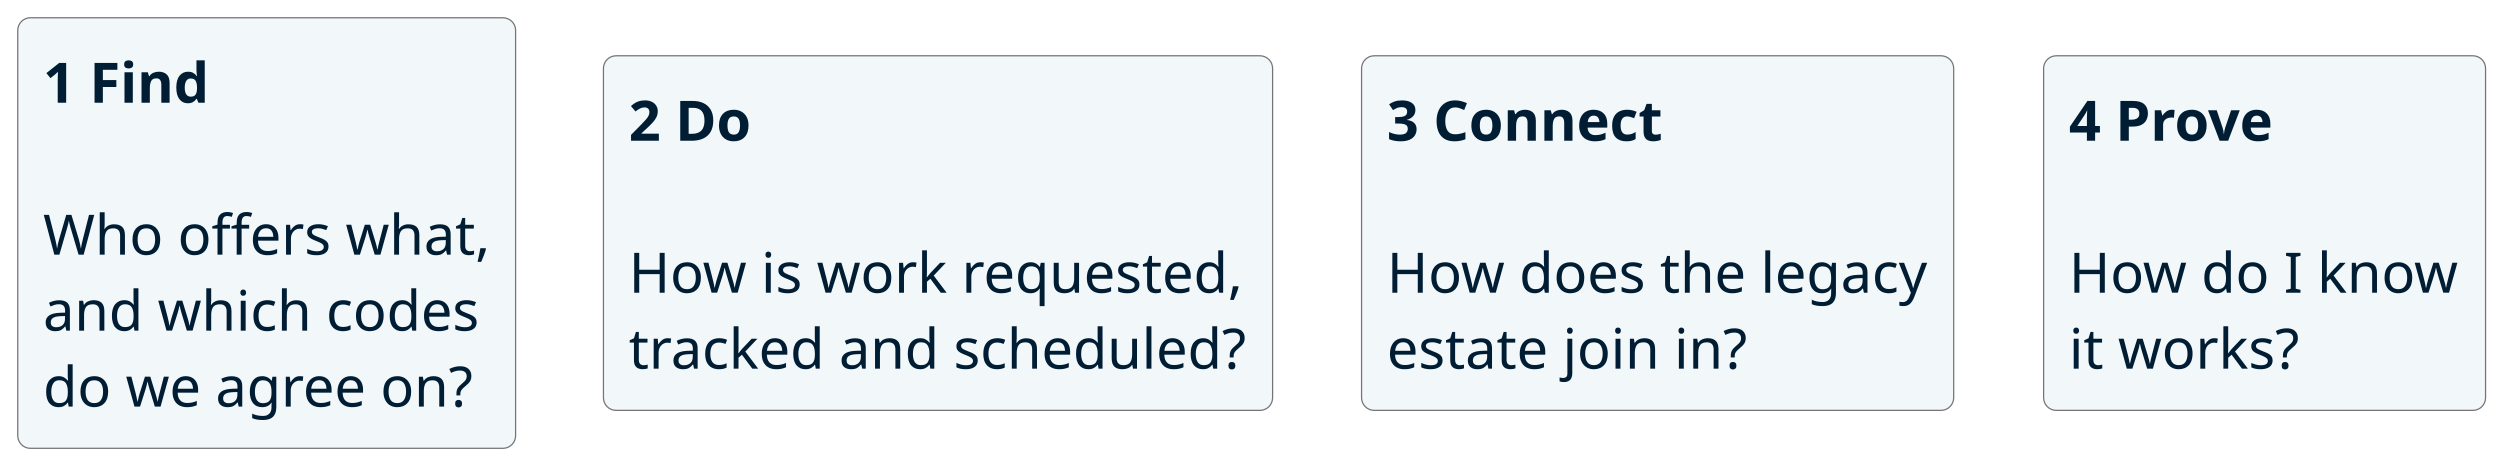
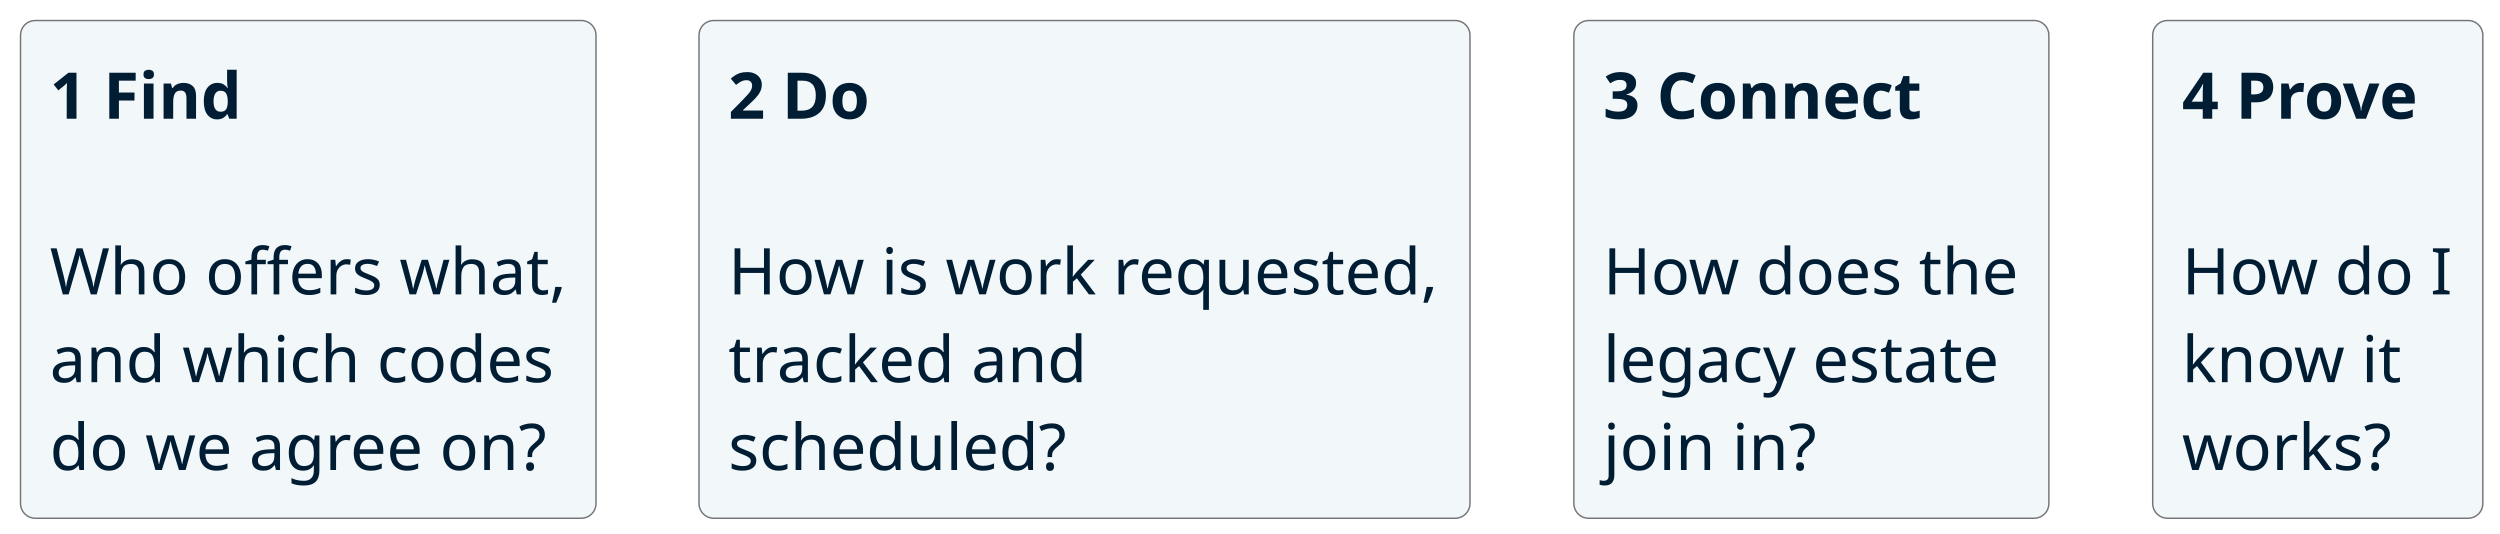
- <svg xmlns="http://www.w3.org/2000/svg" contentStyleType="text/css" data-diagram-type="DESCRIPTION" height="182px" preserveAspectRatio="none" style="width:986px;height:182px;" version="1.1" viewBox="0 0 986 182" width="986px" zoomAndPan="magnify">
+ <svg xmlns="http://www.w3.org/2000/svg" contentStyleType="text/css" data-diagram-type="DESCRIPTION" preserveAspectRatio="xMidYMid meet" version="1.1" viewBox="0 0 853 182" zoomAndPan="magnify">
  <defs />
  <g>
    <g class="entity" data-qualified-name="F" data-source-line="10" id="ent0002">
      <rect fill="#F2F7F9" height="169.821" rx="5" ry="5" style="stroke:#757579;stroke-width:0.5;" width="196.353" x="7" y="7" />
-       <text fill="#001D34" font-family="Calibri" font-size="22" font-weight="bold" lengthAdjust="spacing" textLength="71.192" x="17" y="40.518">1  Find</text>
-       <text fill="#001D34" font-family="Calibri" font-size="22" lengthAdjust="spacing" textLength="5.72" x="17" y="70.482"> </text>
-       <text fill="#001D34" font-family="Calibri" font-size="22" lengthAdjust="spacing" textLength="176.353" x="17" y="100.446">Who offers what,</text>
-       <text fill="#001D34" font-family="Calibri" font-size="22" lengthAdjust="spacing" textLength="171.975" x="17" y="130.41">and which codes</text>
-       <text fill="#001D34" font-family="Calibri" font-size="22" lengthAdjust="spacing" textLength="169.929" x="17" y="160.375">do we agree on?</text>
+       <text fill="#001D34" font-family="Calibri" font-size="22" font-weight="bold" x="17" y="40.518">1  Find</text>
+       <text fill="#001D34" font-family="Calibri" font-size="22" x="17" y="70.482"> </text>
+       <text fill="#001D34" font-family="Calibri" font-size="22" x="17" y="100.446">Who offers what,</text>
+       <text fill="#001D34" font-family="Calibri" font-size="22" x="17" y="130.41">and which codes</text>
+       <text fill="#001D34" font-family="Calibri" font-size="22" x="17" y="160.375">do we agree on?</text>
    </g>
    <g class="entity" data-qualified-name="D" data-source-line="11" id="ent0003">
-       <rect fill="#F2F7F9" height="139.856" rx="5" ry="5" style="stroke:#757579;stroke-width:0.5;" width="263.915" x="238" y="22" />
-       <text fill="#001D34" font-family="Calibri" font-size="22" font-weight="bold" lengthAdjust="spacing" textLength="53.922" x="248" y="55.518">2  Do</text>
-       <text fill="#001D34" font-family="Calibri" font-size="22" lengthAdjust="spacing" textLength="5.72" x="248" y="85.482"> </text>
-       <text fill="#001D34" font-family="Calibri" font-size="22" lengthAdjust="spacing" textLength="243.057" x="248" y="115.446">How is work requested,</text>
-       <text fill="#001D34" font-family="Calibri" font-size="22" lengthAdjust="spacing" textLength="243.915" x="248" y="145.41">tracked and scheduled?</text>
+       <rect fill="#F2F7F9" height="169.821" rx="5" ry="5" style="stroke:#757579;stroke-width:0.5;" width="263.057" x="238.5" y="7" />
+       <text fill="#001D34" font-family="Calibri" font-size="22" font-weight="bold" x="248.5" y="40.518">2  Do</text>
+       <text fill="#001D34" font-family="Calibri" font-size="22" x="248.5" y="70.482"> </text>
+       <text fill="#001D34" font-family="Calibri" font-size="22" x="248.5" y="100.446">How is work requested,</text>
+       <text fill="#001D34" font-family="Calibri" font-size="22" x="248.5" y="130.41">tracked and</text>
+       <text fill="#001D34" font-family="Calibri" font-size="22" x="248.5" y="160.375">scheduled?</text>
    </g>
    <g class="entity" data-qualified-name="C" data-source-line="12" id="ent0004">
-       <rect fill="#F2F7F9" height="139.856" rx="5" ry="5" style="stroke:#757579;stroke-width:0.5;" width="233.533" x="537" y="22" />
-       <text fill="#001D34" font-family="Calibri" font-size="22" font-weight="bold" lengthAdjust="spacing" textLength="114.422" x="547" y="55.518">3  Connect</text>
-       <text fill="#001D34" font-family="Calibri" font-size="22" lengthAdjust="spacing" textLength="5.72" x="547" y="85.482"> </text>
-       <text fill="#001D34" font-family="Calibri" font-size="22" lengthAdjust="spacing" textLength="213.533" x="547" y="115.446">How does the legacy</text>
-       <text fill="#001D34" font-family="Calibri" font-size="22" lengthAdjust="spacing" textLength="142.099" x="547" y="145.41">estate join in?</text>
+       <rect fill="#F2F7F9" height="169.821" rx="5" ry="5" style="stroke:#757579;stroke-width:0.5;" width="162.076" x="537" y="7" />
+       <text fill="#001D34" font-family="Calibri" font-size="22" font-weight="bold" x="547" y="40.518">3  Connect</text>
+       <text fill="#001D34" font-family="Calibri" font-size="22" x="547" y="70.482"> </text>
+       <text fill="#001D34" font-family="Calibri" font-size="22" x="547" y="100.446">How does the</text>
+       <text fill="#001D34" font-family="Calibri" font-size="22" x="547" y="130.41">legacy estate</text>
+       <text fill="#001D34" font-family="Calibri" font-size="22" x="547" y="160.375">join in?</text>
    </g>
    <g class="entity" data-qualified-name="P" data-source-line="13" id="ent0005">
-       <rect fill="#F2F7F9" height="139.856" rx="5" ry="5" style="stroke:#757579;stroke-width:0.5;" width="174.309" x="806" y="22" />
-       <text fill="#001D34" font-family="Calibri" font-size="22" font-weight="bold" lengthAdjust="spacing" textLength="86.966" x="816" y="55.518">4  Prove</text>
-       <text fill="#001D34" font-family="Calibri" font-size="22" lengthAdjust="spacing" textLength="5.72" x="816" y="85.482"> </text>
-       <text fill="#001D34" font-family="Calibri" font-size="22" lengthAdjust="spacing" textLength="154.309" x="816" y="115.446">How do I know</text>
-       <text fill="#001D34" font-family="Calibri" font-size="22" lengthAdjust="spacing" textLength="90.86" x="816" y="145.41">it works?</text>
+       <rect fill="#F2F7F9" height="169.821" rx="5" ry="5" style="stroke:#757579;stroke-width:0.5;" width="112.642" x="734.5" y="7" />
+       <text fill="#001D34" font-family="Calibri" font-size="22" font-weight="bold" x="744.5" y="40.518">4  Prove</text>
+       <text fill="#001D34" font-family="Calibri" font-size="22" x="744.5" y="70.482"> </text>
+       <text fill="#001D34" font-family="Calibri" font-size="22" x="744.5" y="100.446">How do I</text>
+       <text fill="#001D34" font-family="Calibri" font-size="22" x="744.5" y="130.41">know it</text>
+       <text fill="#001D34" font-family="Calibri" font-size="22" x="744.5" y="160.375">works?</text>
    </g>
  </g>
</svg>
